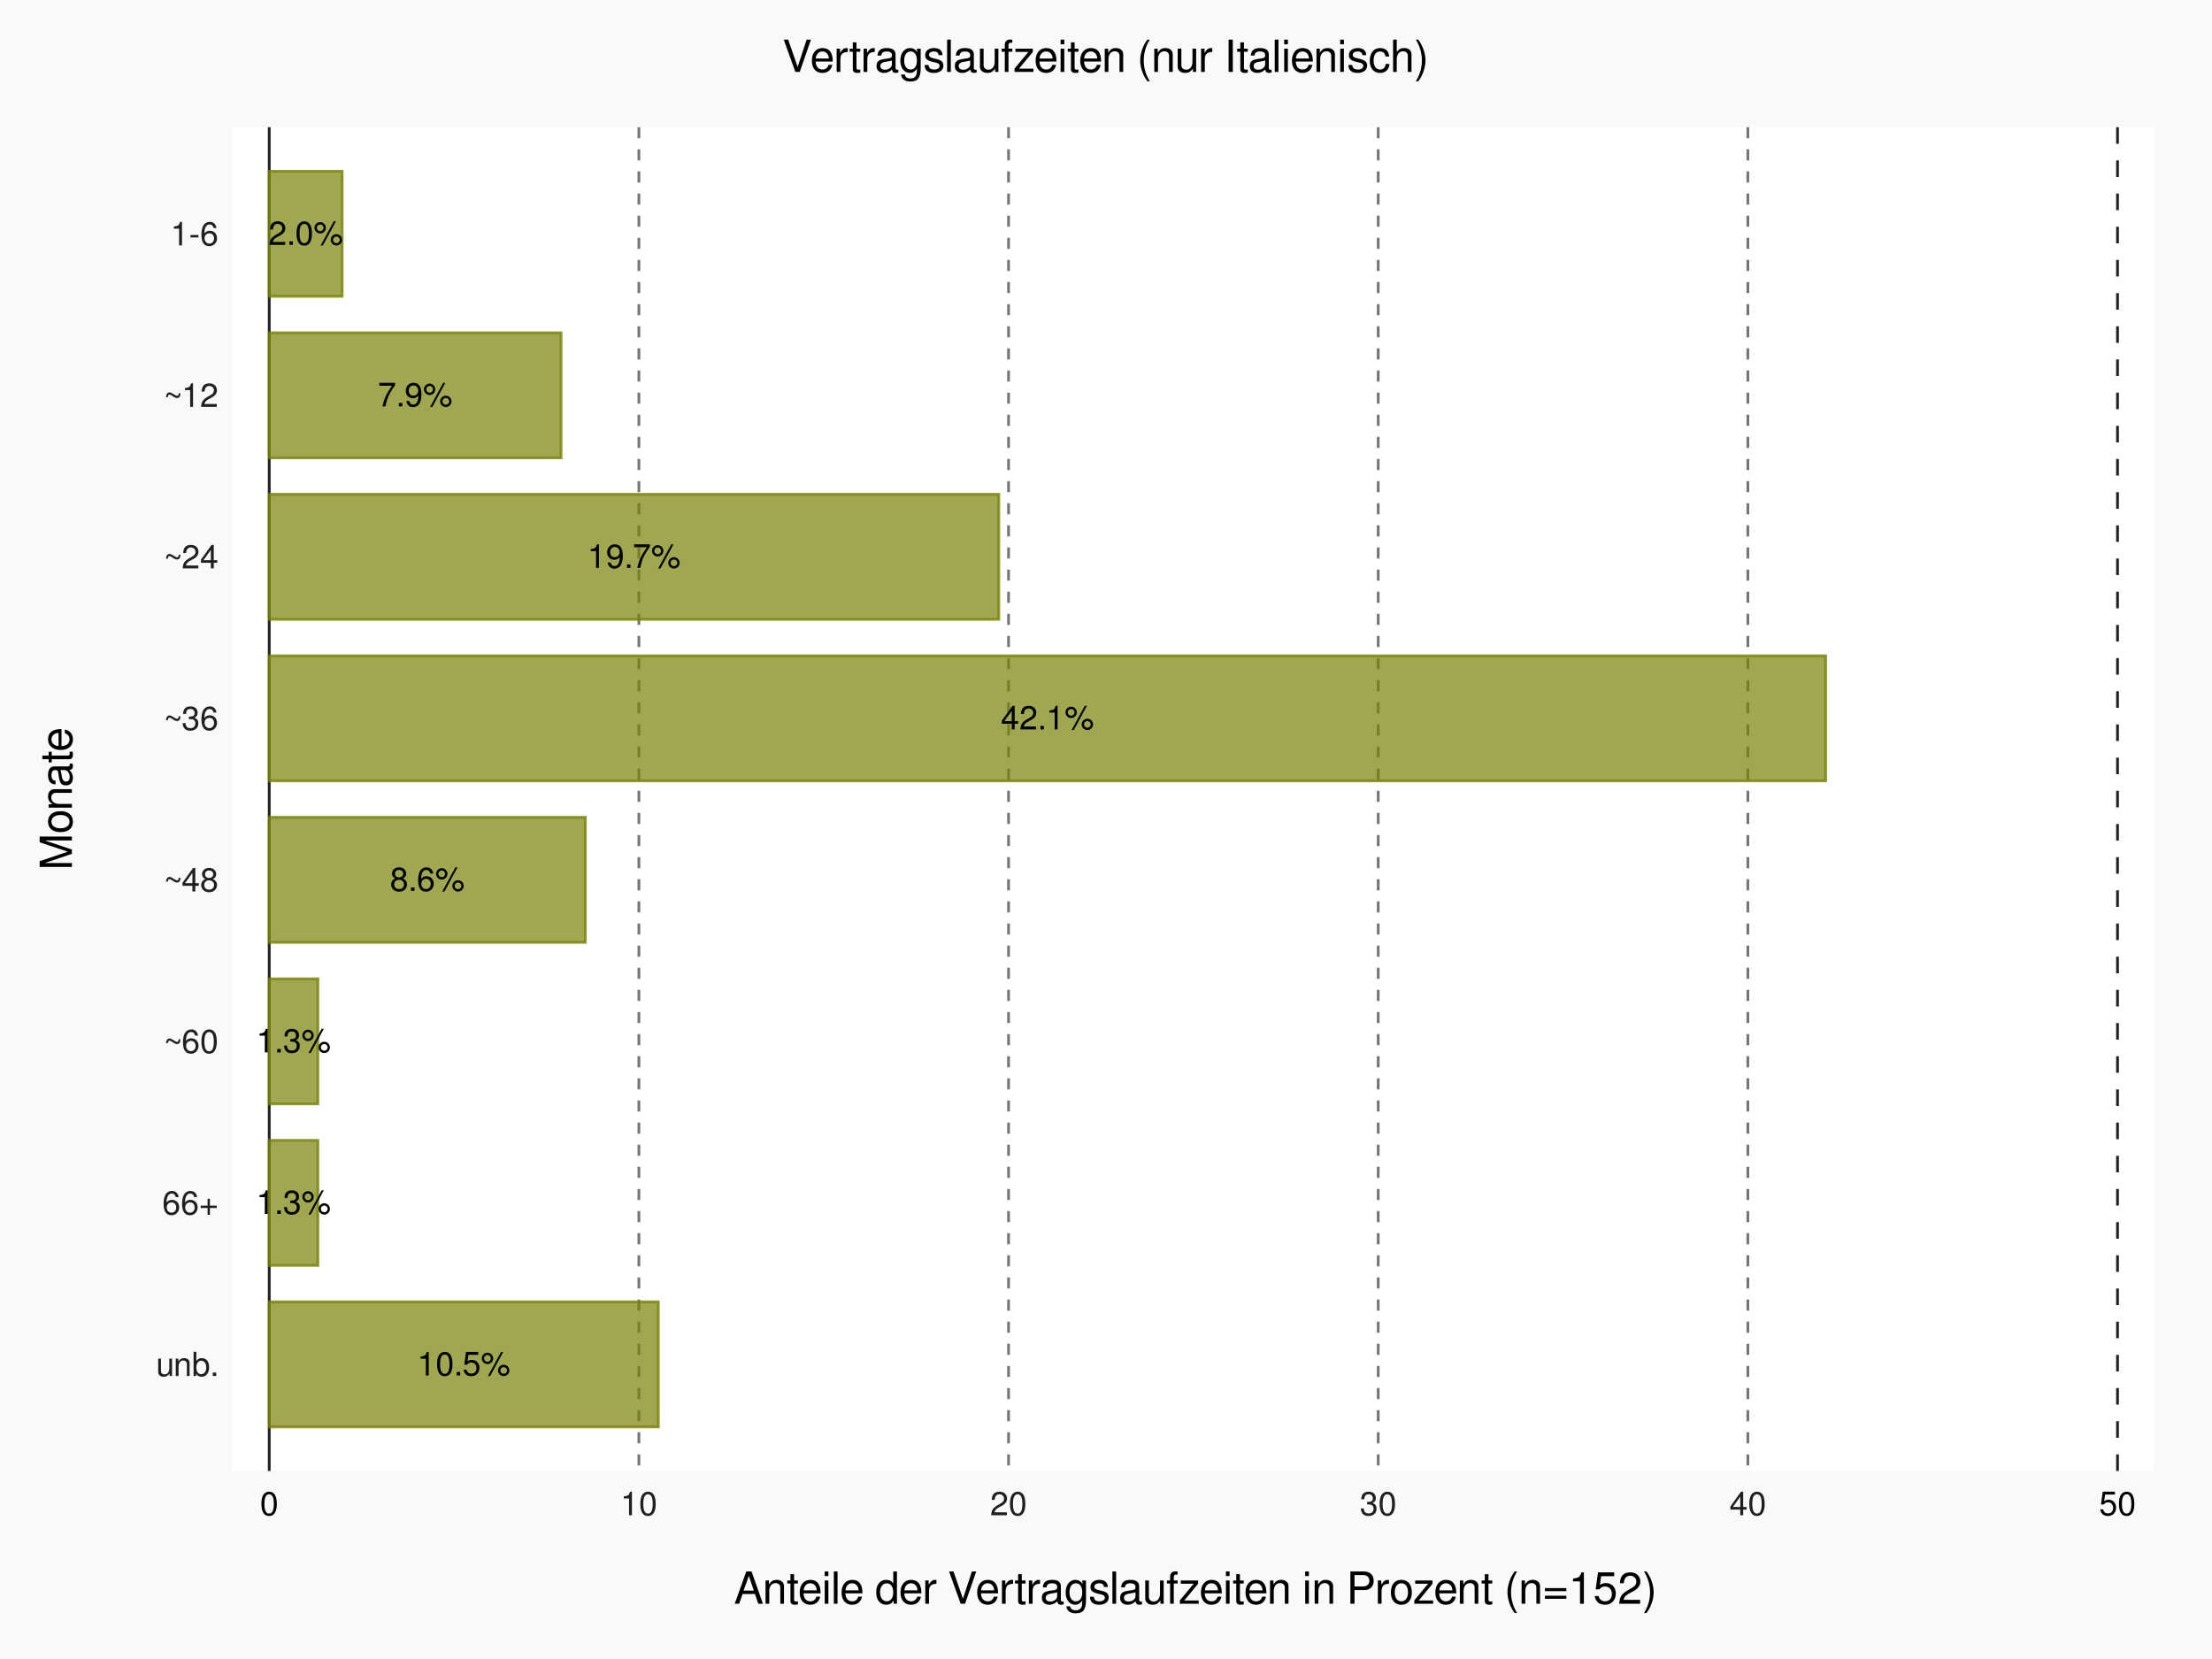
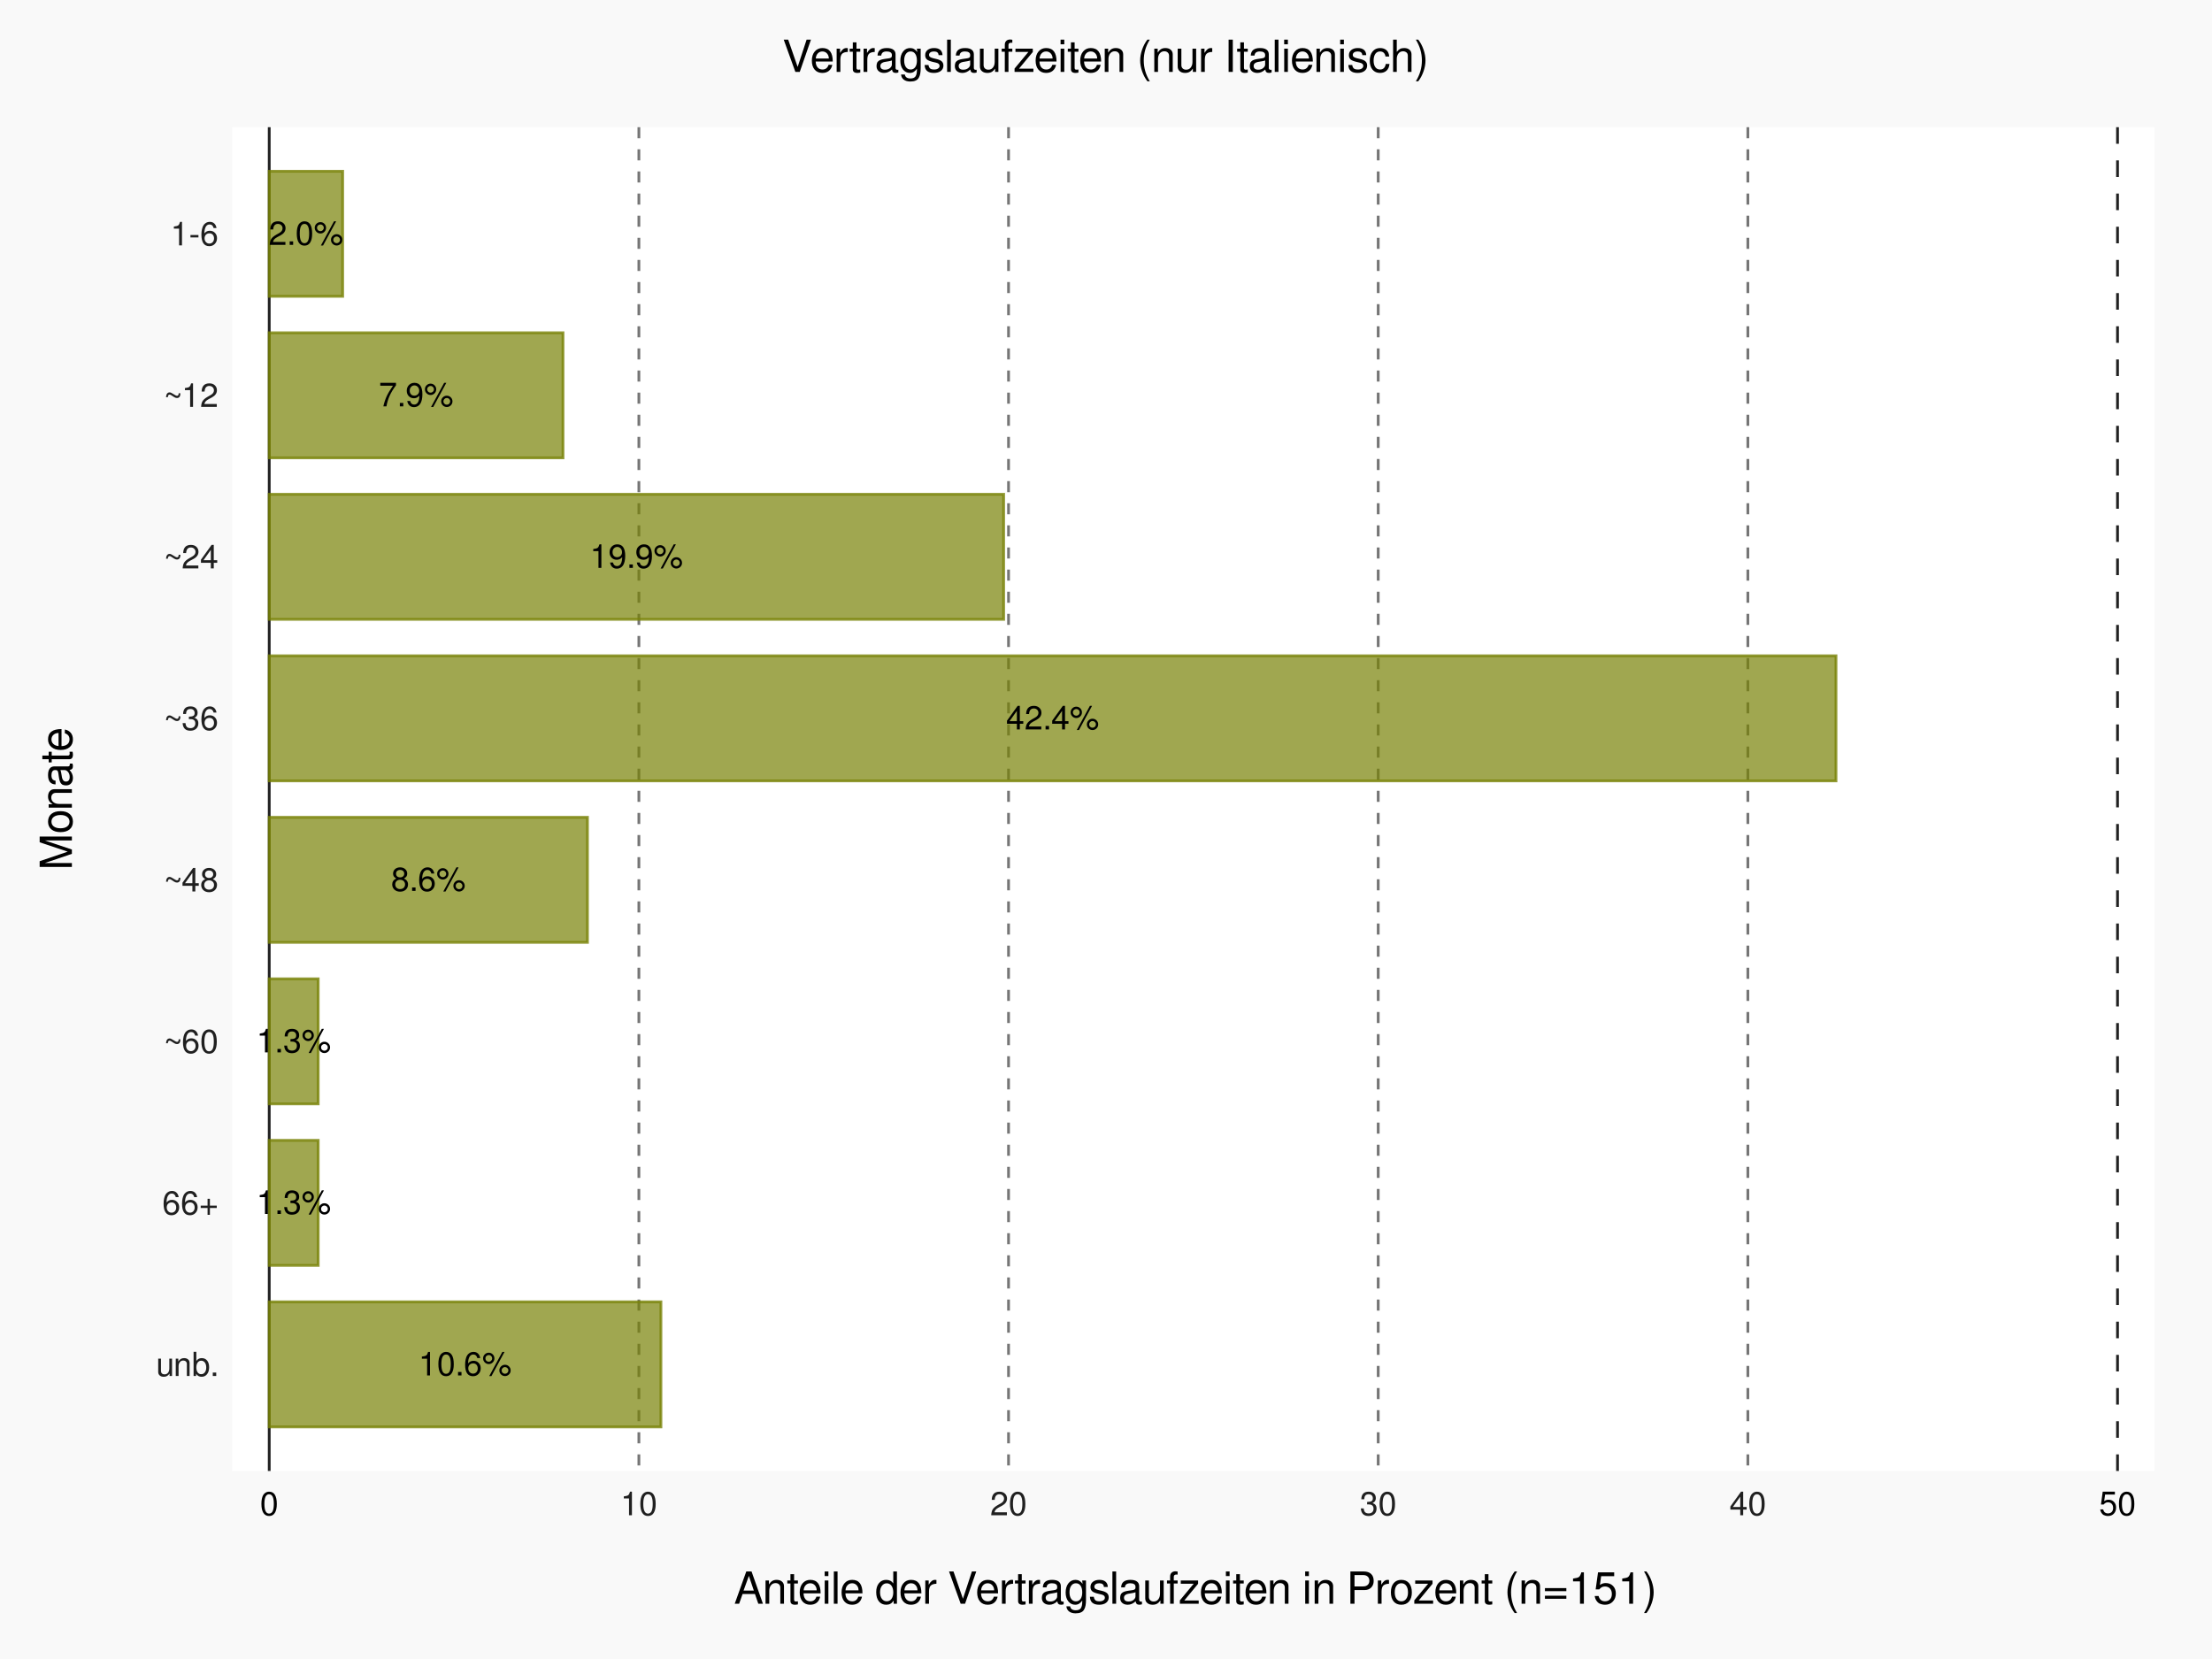
- <svg xmlns="http://www.w3.org/2000/svg" id="chart-21d26b52-9f05-45cc-b410-c7b041285f72" class="pygal-chart" viewBox="0 0 800 600">
+ <svg xmlns="http://www.w3.org/2000/svg" id="chart-de56a88f-3437-447c-91f4-92cb2e277d19" class="pygal-chart" viewBox="0 0 800 600">
  <defs>
-     <style type="text/css">#chart-21d26b52-9f05-45cc-b410-c7b041285f72{-webkit-user-select:none;-webkit-font-smoothing:antialiased;font-family:FreeSans}#chart-21d26b52-9f05-45cc-b410-c7b041285f72 .title{font-family:FreeSans;font-size:16px}#chart-21d26b52-9f05-45cc-b410-c7b041285f72 .legends .legend text{font-family:FreeSans;font-size:14px}#chart-21d26b52-9f05-45cc-b410-c7b041285f72 .axis text{font-family:FreeSans;font-size:12px}#chart-21d26b52-9f05-45cc-b410-c7b041285f72 .axis text.major{font-family:FreeSans;font-size:12px}#chart-21d26b52-9f05-45cc-b410-c7b041285f72 .text-overlay text.value{font-family:FreeSans;font-size:12px}#chart-21d26b52-9f05-45cc-b410-c7b041285f72 .text-overlay text.label{font-family:FreeSans;font-size:12px}#chart-21d26b52-9f05-45cc-b410-c7b041285f72 .tooltip{font-family:FreeSans;font-size:14px}#chart-21d26b52-9f05-45cc-b410-c7b041285f72 text.no_data{font-family:FreeSans;font-size:64px}
- #chart-21d26b52-9f05-45cc-b410-c7b041285f72{background-color:rgba(249,249,249,1)}#chart-21d26b52-9f05-45cc-b410-c7b041285f72 path,#chart-21d26b52-9f05-45cc-b410-c7b041285f72 line,#chart-21d26b52-9f05-45cc-b410-c7b041285f72 rect,#chart-21d26b52-9f05-45cc-b410-c7b041285f72 circle{-webkit-transition:150ms;-moz-transition:150ms;transition:150ms}#chart-21d26b52-9f05-45cc-b410-c7b041285f72 .graph &gt; .background{fill:rgba(249,249,249,1)}#chart-21d26b52-9f05-45cc-b410-c7b041285f72 .plot &gt; .background{fill:rgba(255,255,255,1)}#chart-21d26b52-9f05-45cc-b410-c7b041285f72 .graph{fill:rgba(0,0,0,.87)}#chart-21d26b52-9f05-45cc-b410-c7b041285f72 text.no_data{fill:rgba(0,0,0,1)}#chart-21d26b52-9f05-45cc-b410-c7b041285f72 .title{fill:rgba(0,0,0,1)}#chart-21d26b52-9f05-45cc-b410-c7b041285f72 .legends .legend text{fill:rgba(0,0,0,.87)}#chart-21d26b52-9f05-45cc-b410-c7b041285f72 .legends .legend:hover text{fill:rgba(0,0,0,1)}#chart-21d26b52-9f05-45cc-b410-c7b041285f72 .axis .line{stroke:rgba(0,0,0,1)}#chart-21d26b52-9f05-45cc-b410-c7b041285f72 .axis .guide.line{stroke:rgba(0,0,0,.54)}#chart-21d26b52-9f05-45cc-b410-c7b041285f72 .axis .major.line{stroke:rgba(0,0,0,.87)}#chart-21d26b52-9f05-45cc-b410-c7b041285f72 .axis text.major{fill:rgba(0,0,0,1)}#chart-21d26b52-9f05-45cc-b410-c7b041285f72 .axis.y .guides:hover .guide.line,#chart-21d26b52-9f05-45cc-b410-c7b041285f72 .line-graph .axis.x .guides:hover .guide.line,#chart-21d26b52-9f05-45cc-b410-c7b041285f72 .stackedline-graph .axis.x .guides:hover .guide.line,#chart-21d26b52-9f05-45cc-b410-c7b041285f72 .xy-graph .axis.x .guides:hover .guide.line{stroke:rgba(0,0,0,1)}#chart-21d26b52-9f05-45cc-b410-c7b041285f72 .axis .guides:hover text{fill:rgba(0,0,0,1)}#chart-21d26b52-9f05-45cc-b410-c7b041285f72 .reactive{fill-opacity:.7;stroke-opacity:.8}#chart-21d26b52-9f05-45cc-b410-c7b041285f72 .ci{stroke:rgba(0,0,0,.87)}#chart-21d26b52-9f05-45cc-b410-c7b041285f72 .reactive.active,#chart-21d26b52-9f05-45cc-b410-c7b041285f72 .active .reactive{fill-opacity:.8;stroke-opacity:.9;stroke-width:4}#chart-21d26b52-9f05-45cc-b410-c7b041285f72 .ci .reactive.active{stroke-width:1.5}#chart-21d26b52-9f05-45cc-b410-c7b041285f72 .series text{fill:rgba(0,0,0,1)}#chart-21d26b52-9f05-45cc-b410-c7b041285f72 .tooltip rect{fill:rgba(255,255,255,1);stroke:rgba(0,0,0,1);-webkit-transition:opacity 150ms;-moz-transition:opacity 150ms;transition:opacity 150ms}#chart-21d26b52-9f05-45cc-b410-c7b041285f72 .tooltip .label{fill:rgba(0,0,0,.87)}#chart-21d26b52-9f05-45cc-b410-c7b041285f72 .tooltip .label{fill:rgba(0,0,0,.87)}#chart-21d26b52-9f05-45cc-b410-c7b041285f72 .tooltip .legend{font-size:.8em;fill:rgba(0,0,0,.54)}#chart-21d26b52-9f05-45cc-b410-c7b041285f72 .tooltip .x_label{font-size:.6em;fill:rgba(0,0,0,1)}#chart-21d26b52-9f05-45cc-b410-c7b041285f72 .tooltip .xlink{font-size:.5em;text-decoration:underline}#chart-21d26b52-9f05-45cc-b410-c7b041285f72 .tooltip .value{font-size:1.5em}#chart-21d26b52-9f05-45cc-b410-c7b041285f72 .bound{font-size:.5em}#chart-21d26b52-9f05-45cc-b410-c7b041285f72 .max-value{font-size:.75em;fill:rgba(0,0,0,.54)}#chart-21d26b52-9f05-45cc-b410-c7b041285f72 .map-element{fill:rgba(255,255,255,1);stroke:rgba(0,0,0,.54) !important}#chart-21d26b52-9f05-45cc-b410-c7b041285f72 .map-element .reactive{fill-opacity:inherit;stroke-opacity:inherit}#chart-21d26b52-9f05-45cc-b410-c7b041285f72 .color-0,#chart-21d26b52-9f05-45cc-b410-c7b041285f72 .color-0 a:visited{stroke:#788207;fill:#788207}#chart-21d26b52-9f05-45cc-b410-c7b041285f72 .text-overlay .color-0 text{fill:black}
- #chart-21d26b52-9f05-45cc-b410-c7b041285f72 text.no_data{text-anchor:middle}#chart-21d26b52-9f05-45cc-b410-c7b041285f72 .guide.line{fill:none}#chart-21d26b52-9f05-45cc-b410-c7b041285f72 .centered{text-anchor:middle}#chart-21d26b52-9f05-45cc-b410-c7b041285f72 .title{text-anchor:middle}#chart-21d26b52-9f05-45cc-b410-c7b041285f72 .legends .legend text{fill-opacity:1}#chart-21d26b52-9f05-45cc-b410-c7b041285f72 .axis.x text{text-anchor:middle}#chart-21d26b52-9f05-45cc-b410-c7b041285f72 .axis.x:not(.web) text[transform]{text-anchor:start}#chart-21d26b52-9f05-45cc-b410-c7b041285f72 .axis.x:not(.web) text[transform].backwards{text-anchor:end}#chart-21d26b52-9f05-45cc-b410-c7b041285f72 .axis.y text{text-anchor:end}#chart-21d26b52-9f05-45cc-b410-c7b041285f72 .axis.y text[transform].backwards{text-anchor:start}#chart-21d26b52-9f05-45cc-b410-c7b041285f72 .axis.y2 text{text-anchor:start}#chart-21d26b52-9f05-45cc-b410-c7b041285f72 .axis.y2 text[transform].backwards{text-anchor:end}#chart-21d26b52-9f05-45cc-b410-c7b041285f72 .axis .guide.line{stroke-dasharray:4,4}#chart-21d26b52-9f05-45cc-b410-c7b041285f72 .axis .major.guide.line{stroke-dasharray:6,6}#chart-21d26b52-9f05-45cc-b410-c7b041285f72 .horizontal .axis.y .guide.line,#chart-21d26b52-9f05-45cc-b410-c7b041285f72 .horizontal .axis.y2 .guide.line,#chart-21d26b52-9f05-45cc-b410-c7b041285f72 .vertical .axis.x .guide.line{opacity:0}#chart-21d26b52-9f05-45cc-b410-c7b041285f72 .horizontal .axis.always_show .guide.line,#chart-21d26b52-9f05-45cc-b410-c7b041285f72 .vertical .axis.always_show .guide.line{opacity:1 !important}#chart-21d26b52-9f05-45cc-b410-c7b041285f72 .axis.y .guides:hover .guide.line,#chart-21d26b52-9f05-45cc-b410-c7b041285f72 .axis.y2 .guides:hover .guide.line,#chart-21d26b52-9f05-45cc-b410-c7b041285f72 .axis.x .guides:hover .guide.line{opacity:1}#chart-21d26b52-9f05-45cc-b410-c7b041285f72 .axis .guides:hover text{opacity:1}#chart-21d26b52-9f05-45cc-b410-c7b041285f72 .nofill{fill:none}#chart-21d26b52-9f05-45cc-b410-c7b041285f72 .subtle-fill{fill-opacity:.2}#chart-21d26b52-9f05-45cc-b410-c7b041285f72 .dot{stroke-width:1px;fill-opacity:1}#chart-21d26b52-9f05-45cc-b410-c7b041285f72 .dot.active{stroke-width:5px}#chart-21d26b52-9f05-45cc-b410-c7b041285f72 .dot.negative{fill:transparent}#chart-21d26b52-9f05-45cc-b410-c7b041285f72 text,#chart-21d26b52-9f05-45cc-b410-c7b041285f72 tspan{stroke:none !important}#chart-21d26b52-9f05-45cc-b410-c7b041285f72 .series text.active{opacity:1}#chart-21d26b52-9f05-45cc-b410-c7b041285f72 .tooltip rect{fill-opacity:.95;stroke-width:.5}#chart-21d26b52-9f05-45cc-b410-c7b041285f72 .tooltip text{fill-opacity:1}#chart-21d26b52-9f05-45cc-b410-c7b041285f72 .showable{visibility:hidden}#chart-21d26b52-9f05-45cc-b410-c7b041285f72 .showable.shown{visibility:visible}#chart-21d26b52-9f05-45cc-b410-c7b041285f72 .gauge-background{fill:rgba(229,229,229,1);stroke:none}#chart-21d26b52-9f05-45cc-b410-c7b041285f72 .bg-lines{stroke:rgba(249,249,249,1);stroke-width:2px}</style>
+     <style type="text/css">#chart-de56a88f-3437-447c-91f4-92cb2e277d19{-webkit-user-select:none;-webkit-font-smoothing:antialiased;font-family:FreeSans}#chart-de56a88f-3437-447c-91f4-92cb2e277d19 .title{font-family:FreeSans;font-size:16px}#chart-de56a88f-3437-447c-91f4-92cb2e277d19 .legends .legend text{font-family:FreeSans;font-size:14px}#chart-de56a88f-3437-447c-91f4-92cb2e277d19 .axis text{font-family:FreeSans;font-size:12px}#chart-de56a88f-3437-447c-91f4-92cb2e277d19 .axis text.major{font-family:FreeSans;font-size:12px}#chart-de56a88f-3437-447c-91f4-92cb2e277d19 .text-overlay text.value{font-family:FreeSans;font-size:12px}#chart-de56a88f-3437-447c-91f4-92cb2e277d19 .text-overlay text.label{font-family:FreeSans;font-size:12px}#chart-de56a88f-3437-447c-91f4-92cb2e277d19 .tooltip{font-family:FreeSans;font-size:14px}#chart-de56a88f-3437-447c-91f4-92cb2e277d19 text.no_data{font-family:FreeSans;font-size:64px}
+ #chart-de56a88f-3437-447c-91f4-92cb2e277d19{background-color:rgba(249,249,249,1)}#chart-de56a88f-3437-447c-91f4-92cb2e277d19 path,#chart-de56a88f-3437-447c-91f4-92cb2e277d19 line,#chart-de56a88f-3437-447c-91f4-92cb2e277d19 rect,#chart-de56a88f-3437-447c-91f4-92cb2e277d19 circle{-webkit-transition:150ms;-moz-transition:150ms;transition:150ms}#chart-de56a88f-3437-447c-91f4-92cb2e277d19 .graph &gt; .background{fill:rgba(249,249,249,1)}#chart-de56a88f-3437-447c-91f4-92cb2e277d19 .plot &gt; .background{fill:rgba(255,255,255,1)}#chart-de56a88f-3437-447c-91f4-92cb2e277d19 .graph{fill:rgba(0,0,0,.87)}#chart-de56a88f-3437-447c-91f4-92cb2e277d19 text.no_data{fill:rgba(0,0,0,1)}#chart-de56a88f-3437-447c-91f4-92cb2e277d19 .title{fill:rgba(0,0,0,1)}#chart-de56a88f-3437-447c-91f4-92cb2e277d19 .legends .legend text{fill:rgba(0,0,0,.87)}#chart-de56a88f-3437-447c-91f4-92cb2e277d19 .legends .legend:hover text{fill:rgba(0,0,0,1)}#chart-de56a88f-3437-447c-91f4-92cb2e277d19 .axis .line{stroke:rgba(0,0,0,1)}#chart-de56a88f-3437-447c-91f4-92cb2e277d19 .axis .guide.line{stroke:rgba(0,0,0,.54)}#chart-de56a88f-3437-447c-91f4-92cb2e277d19 .axis .major.line{stroke:rgba(0,0,0,.87)}#chart-de56a88f-3437-447c-91f4-92cb2e277d19 .axis text.major{fill:rgba(0,0,0,1)}#chart-de56a88f-3437-447c-91f4-92cb2e277d19 .axis.y .guides:hover .guide.line,#chart-de56a88f-3437-447c-91f4-92cb2e277d19 .line-graph .axis.x .guides:hover .guide.line,#chart-de56a88f-3437-447c-91f4-92cb2e277d19 .stackedline-graph .axis.x .guides:hover .guide.line,#chart-de56a88f-3437-447c-91f4-92cb2e277d19 .xy-graph .axis.x .guides:hover .guide.line{stroke:rgba(0,0,0,1)}#chart-de56a88f-3437-447c-91f4-92cb2e277d19 .axis .guides:hover text{fill:rgba(0,0,0,1)}#chart-de56a88f-3437-447c-91f4-92cb2e277d19 .reactive{fill-opacity:.7;stroke-opacity:.8}#chart-de56a88f-3437-447c-91f4-92cb2e277d19 .ci{stroke:rgba(0,0,0,.87)}#chart-de56a88f-3437-447c-91f4-92cb2e277d19 .reactive.active,#chart-de56a88f-3437-447c-91f4-92cb2e277d19 .active .reactive{fill-opacity:.8;stroke-opacity:.9;stroke-width:4}#chart-de56a88f-3437-447c-91f4-92cb2e277d19 .ci .reactive.active{stroke-width:1.5}#chart-de56a88f-3437-447c-91f4-92cb2e277d19 .series text{fill:rgba(0,0,0,1)}#chart-de56a88f-3437-447c-91f4-92cb2e277d19 .tooltip rect{fill:rgba(255,255,255,1);stroke:rgba(0,0,0,1);-webkit-transition:opacity 150ms;-moz-transition:opacity 150ms;transition:opacity 150ms}#chart-de56a88f-3437-447c-91f4-92cb2e277d19 .tooltip .label{fill:rgba(0,0,0,.87)}#chart-de56a88f-3437-447c-91f4-92cb2e277d19 .tooltip .label{fill:rgba(0,0,0,.87)}#chart-de56a88f-3437-447c-91f4-92cb2e277d19 .tooltip .legend{font-size:.8em;fill:rgba(0,0,0,.54)}#chart-de56a88f-3437-447c-91f4-92cb2e277d19 .tooltip .x_label{font-size:.6em;fill:rgba(0,0,0,1)}#chart-de56a88f-3437-447c-91f4-92cb2e277d19 .tooltip .xlink{font-size:.5em;text-decoration:underline}#chart-de56a88f-3437-447c-91f4-92cb2e277d19 .tooltip .value{font-size:1.5em}#chart-de56a88f-3437-447c-91f4-92cb2e277d19 .bound{font-size:.5em}#chart-de56a88f-3437-447c-91f4-92cb2e277d19 .max-value{font-size:.75em;fill:rgba(0,0,0,.54)}#chart-de56a88f-3437-447c-91f4-92cb2e277d19 .map-element{fill:rgba(255,255,255,1);stroke:rgba(0,0,0,.54) !important}#chart-de56a88f-3437-447c-91f4-92cb2e277d19 .map-element .reactive{fill-opacity:inherit;stroke-opacity:inherit}#chart-de56a88f-3437-447c-91f4-92cb2e277d19 .color-0,#chart-de56a88f-3437-447c-91f4-92cb2e277d19 .color-0 a:visited{stroke:#788207;fill:#788207}#chart-de56a88f-3437-447c-91f4-92cb2e277d19 .text-overlay .color-0 text{fill:black}
+ #chart-de56a88f-3437-447c-91f4-92cb2e277d19 text.no_data{text-anchor:middle}#chart-de56a88f-3437-447c-91f4-92cb2e277d19 .guide.line{fill:none}#chart-de56a88f-3437-447c-91f4-92cb2e277d19 .centered{text-anchor:middle}#chart-de56a88f-3437-447c-91f4-92cb2e277d19 .title{text-anchor:middle}#chart-de56a88f-3437-447c-91f4-92cb2e277d19 .legends .legend text{fill-opacity:1}#chart-de56a88f-3437-447c-91f4-92cb2e277d19 .axis.x text{text-anchor:middle}#chart-de56a88f-3437-447c-91f4-92cb2e277d19 .axis.x:not(.web) text[transform]{text-anchor:start}#chart-de56a88f-3437-447c-91f4-92cb2e277d19 .axis.x:not(.web) text[transform].backwards{text-anchor:end}#chart-de56a88f-3437-447c-91f4-92cb2e277d19 .axis.y text{text-anchor:end}#chart-de56a88f-3437-447c-91f4-92cb2e277d19 .axis.y text[transform].backwards{text-anchor:start}#chart-de56a88f-3437-447c-91f4-92cb2e277d19 .axis.y2 text{text-anchor:start}#chart-de56a88f-3437-447c-91f4-92cb2e277d19 .axis.y2 text[transform].backwards{text-anchor:end}#chart-de56a88f-3437-447c-91f4-92cb2e277d19 .axis .guide.line{stroke-dasharray:4,4}#chart-de56a88f-3437-447c-91f4-92cb2e277d19 .axis .major.guide.line{stroke-dasharray:6,6}#chart-de56a88f-3437-447c-91f4-92cb2e277d19 .horizontal .axis.y .guide.line,#chart-de56a88f-3437-447c-91f4-92cb2e277d19 .horizontal .axis.y2 .guide.line,#chart-de56a88f-3437-447c-91f4-92cb2e277d19 .vertical .axis.x .guide.line{opacity:0}#chart-de56a88f-3437-447c-91f4-92cb2e277d19 .horizontal .axis.always_show .guide.line,#chart-de56a88f-3437-447c-91f4-92cb2e277d19 .vertical .axis.always_show .guide.line{opacity:1 !important}#chart-de56a88f-3437-447c-91f4-92cb2e277d19 .axis.y .guides:hover .guide.line,#chart-de56a88f-3437-447c-91f4-92cb2e277d19 .axis.y2 .guides:hover .guide.line,#chart-de56a88f-3437-447c-91f4-92cb2e277d19 .axis.x .guides:hover .guide.line{opacity:1}#chart-de56a88f-3437-447c-91f4-92cb2e277d19 .axis .guides:hover text{opacity:1}#chart-de56a88f-3437-447c-91f4-92cb2e277d19 .nofill{fill:none}#chart-de56a88f-3437-447c-91f4-92cb2e277d19 .subtle-fill{fill-opacity:.2}#chart-de56a88f-3437-447c-91f4-92cb2e277d19 .dot{stroke-width:1px;fill-opacity:1}#chart-de56a88f-3437-447c-91f4-92cb2e277d19 .dot.active{stroke-width:5px}#chart-de56a88f-3437-447c-91f4-92cb2e277d19 .dot.negative{fill:transparent}#chart-de56a88f-3437-447c-91f4-92cb2e277d19 text,#chart-de56a88f-3437-447c-91f4-92cb2e277d19 tspan{stroke:none !important}#chart-de56a88f-3437-447c-91f4-92cb2e277d19 .series text.active{opacity:1}#chart-de56a88f-3437-447c-91f4-92cb2e277d19 .tooltip rect{fill-opacity:.95;stroke-width:.5}#chart-de56a88f-3437-447c-91f4-92cb2e277d19 .tooltip text{fill-opacity:1}#chart-de56a88f-3437-447c-91f4-92cb2e277d19 .showable{visibility:hidden}#chart-de56a88f-3437-447c-91f4-92cb2e277d19 .showable.shown{visibility:visible}#chart-de56a88f-3437-447c-91f4-92cb2e277d19 .gauge-background{fill:rgba(229,229,229,1);stroke:none}#chart-de56a88f-3437-447c-91f4-92cb2e277d19 .bg-lines{stroke:rgba(249,249,249,1);stroke-width:2px}</style>
  </defs>
  <g class="graph horizontalbar-graph horizontal">
    <rect x="0" y="0" width="800" height="600" class="background" />
    <g transform="translate(84, 46)" class="plot">
      <rect x="0" y="0" width="695.2" height="486" class="background" />
      <g class="axis y">
        <g class="guides">
          <text x="-5" y="451.647" class="">unb.</text>
        </g>
        <g class="guides">
          <text x="-5" y="393.234" class="">66+</text>
        </g>
        <g class="guides">
          <text x="-5" y="334.82" class="">~60</text>
        </g>
        <g class="guides">
          <text x="-5" y="276.407" class="">~48</text>
        </g>
        <g class="guides">
          <text x="-5" y="217.993" class="">~36</text>
        </g>
        <g class="guides">
          <text x="-5" y="159.58" class="">~24</text>
        </g>
        <g class="guides">
          <text x="-5" y="101.166" class="">~12</text>
        </g>
        <g class="guides">
          <text x="-5" y="42.753" class="">1-6</text>
        </g>
      </g>
      <g class="axis x always_show">
        <g class="guides">
          <path d="M13.369 0 v486" class="axis major line" />
          <text x="13.369" y="502.0" class="major">0</text>
        </g>
        <g class="guides">
          <path d="M147.062 0 v486" class="guide line" />
          <text x="147.062" y="502.0" class="">10</text>
        </g>
        <g class="guides">
          <path d="M280.754 0 v486" class="guide line" />
          <text x="280.754" y="502.0" class="">20</text>
        </g>
        <g class="guides">
          <path d="M414.446 0 v486" class="guide line" />
          <text x="414.446" y="502.0" class="">30</text>
        </g>
        <g class="guides">
          <path d="M548.138 0 v486" class="guide line" />
          <text x="548.138" y="502.0" class="">40</text>
        </g>
        <g class="guides">
          <path d="M681.831 0 v486" class="major guide line" />
          <text x="681.831" y="502.0" class="major">50</text>
        </g>
      </g>
      <g class="series serie-0 color-0">
        <g class="bars">
          <g class="bar">
-             <rect x="13.369" y="424.829" rx="0" ry="0" width="140.729" height="45.235" class="rect reactive tooltip-trigger" />
+             <rect x="13.369" y="424.829" rx="0" ry="0" width="141.661" height="45.235" class="rect reactive tooltip-trigger" />
          </g>
          <g class="bar">
-             <rect x="13.369" y="366.416" rx="0" ry="0" width="17.591" height="45.235" class="rect reactive tooltip-trigger" />
+             <rect x="13.369" y="366.416" rx="0" ry="0" width="17.708" height="45.235" class="rect reactive tooltip-trigger" />
          </g>
          <g class="bar">
-             <rect x="13.369" y="308.003" rx="0" ry="0" width="17.591" height="45.235" class="rect reactive tooltip-trigger" />
+             <rect x="13.369" y="308.003" rx="0" ry="0" width="17.708" height="45.235" class="rect reactive tooltip-trigger" />
          </g>
          <g class="bar">
-             <rect x="13.369" y="249.589" rx="0" ry="0" width="114.342" height="45.235" class="rect reactive tooltip-trigger" />
+             <rect x="13.369" y="249.589" rx="0" ry="0" width="115.099" height="45.235" class="rect reactive tooltip-trigger" />
          </g>
          <g class="bar">
-             <rect x="13.369" y="191.176" rx="0" ry="0" width="562.915" height="45.235" class="rect reactive tooltip-trigger" />
+             <rect x="13.369" y="191.176" rx="0" ry="0" width="566.643" height="45.235" class="rect reactive tooltip-trigger" />
          </g>
          <g class="bar">
-             <rect x="13.369" y="132.762" rx="0" ry="0" width="263.866" height="45.235" class="rect reactive tooltip-trigger" />
+             <rect x="13.369" y="132.762" rx="0" ry="0" width="265.614" height="45.235" class="rect reactive tooltip-trigger" />
          </g>
          <g class="bar">
-             <rect x="13.369" y="74.349" rx="0" ry="0" width="105.547" height="45.235" class="rect reactive tooltip-trigger" />
+             <rect x="13.369" y="74.349" rx="0" ry="0" width="106.246" height="45.235" class="rect reactive tooltip-trigger" />
          </g>
          <g class="bar">
-             <rect x="13.369" y="15.935" rx="0" ry="0" width="26.387" height="45.235" class="rect reactive tooltip-trigger" />
+             <rect x="13.369" y="15.935" rx="0" ry="0" width="26.561" height="45.235" class="rect reactive tooltip-trigger" />
          </g>
        </g>
      </g>
    </g>
    <g class="titles">
      <text x="400.0" y="26" class="title plot_title">Vertragslaufzeiten (nur Italienisch)</text>
-       <text x="432.4" y="580" class="title">Anteile der Vertragslaufzeiten in Prozent (n=152)</text>
+       <text x="432.4" y="580" class="title">Anteile der Vertragslaufzeiten in Prozent (n=151)</text>
      <text x="0" y="315.0" class="title" transform="rotate(-90 0 289)">Monate</text>
    </g>
    <g transform="translate(84, 46)" class="plot overlay">
      <g class="series serie-0 color-0" />
    </g>
    <g transform="translate(84, 46)" class="plot text-overlay">
      <g class="series serie-0 color-0">
-         <text text-anchor="middle" x="83.734" y="451.447" class="value">10.5%</text>
-         <text text-anchor="middle" x="22.165" y="393.034" class="value">1.3%</text>
-         <text text-anchor="middle" x="22.165" y="334.62" class="value">1.3%</text>
-         <text text-anchor="middle" x="70.54" y="276.207" class="value">8.6%</text>
-         <text text-anchor="middle" x="294.827" y="217.793" class="value">42.1%</text>
-         <text text-anchor="middle" x="145.302" y="159.38" class="value">19.7%</text>
-         <text text-anchor="middle" x="66.143" y="100.966" class="value">7.9%</text>
-         <text text-anchor="middle" x="26.563" y="42.553" class="value">2.0%</text>
+         <text text-anchor="middle" x="84.2" y="451.447" class="value">10.6%</text>
+         <text text-anchor="middle" x="22.223" y="393.034" class="value">1.3%</text>
+         <text text-anchor="middle" x="22.223" y="334.62" class="value">1.3%</text>
+         <text text-anchor="middle" x="70.919" y="276.207" class="value">8.6%</text>
+         <text text-anchor="middle" x="296.691" y="217.793" class="value">42.4%</text>
+         <text text-anchor="middle" x="146.176" y="159.38" class="value">19.9%</text>
+         <text text-anchor="middle" x="66.492" y="100.966" class="value">7.9%</text>
+         <text text-anchor="middle" x="26.65" y="42.553" class="value">2.0%</text>
      </g>
    </g>
    <g transform="translate(84, 46)" class="plot tooltip-overlay">
      <g transform="translate(0 0)" style="opacity: 0" class="tooltip">
        <rect rx="0" ry="0" width="0" height="0" class="tooltip-box" />
        <g class="text" />
      </g>
    </g>
  </g>
</svg>
